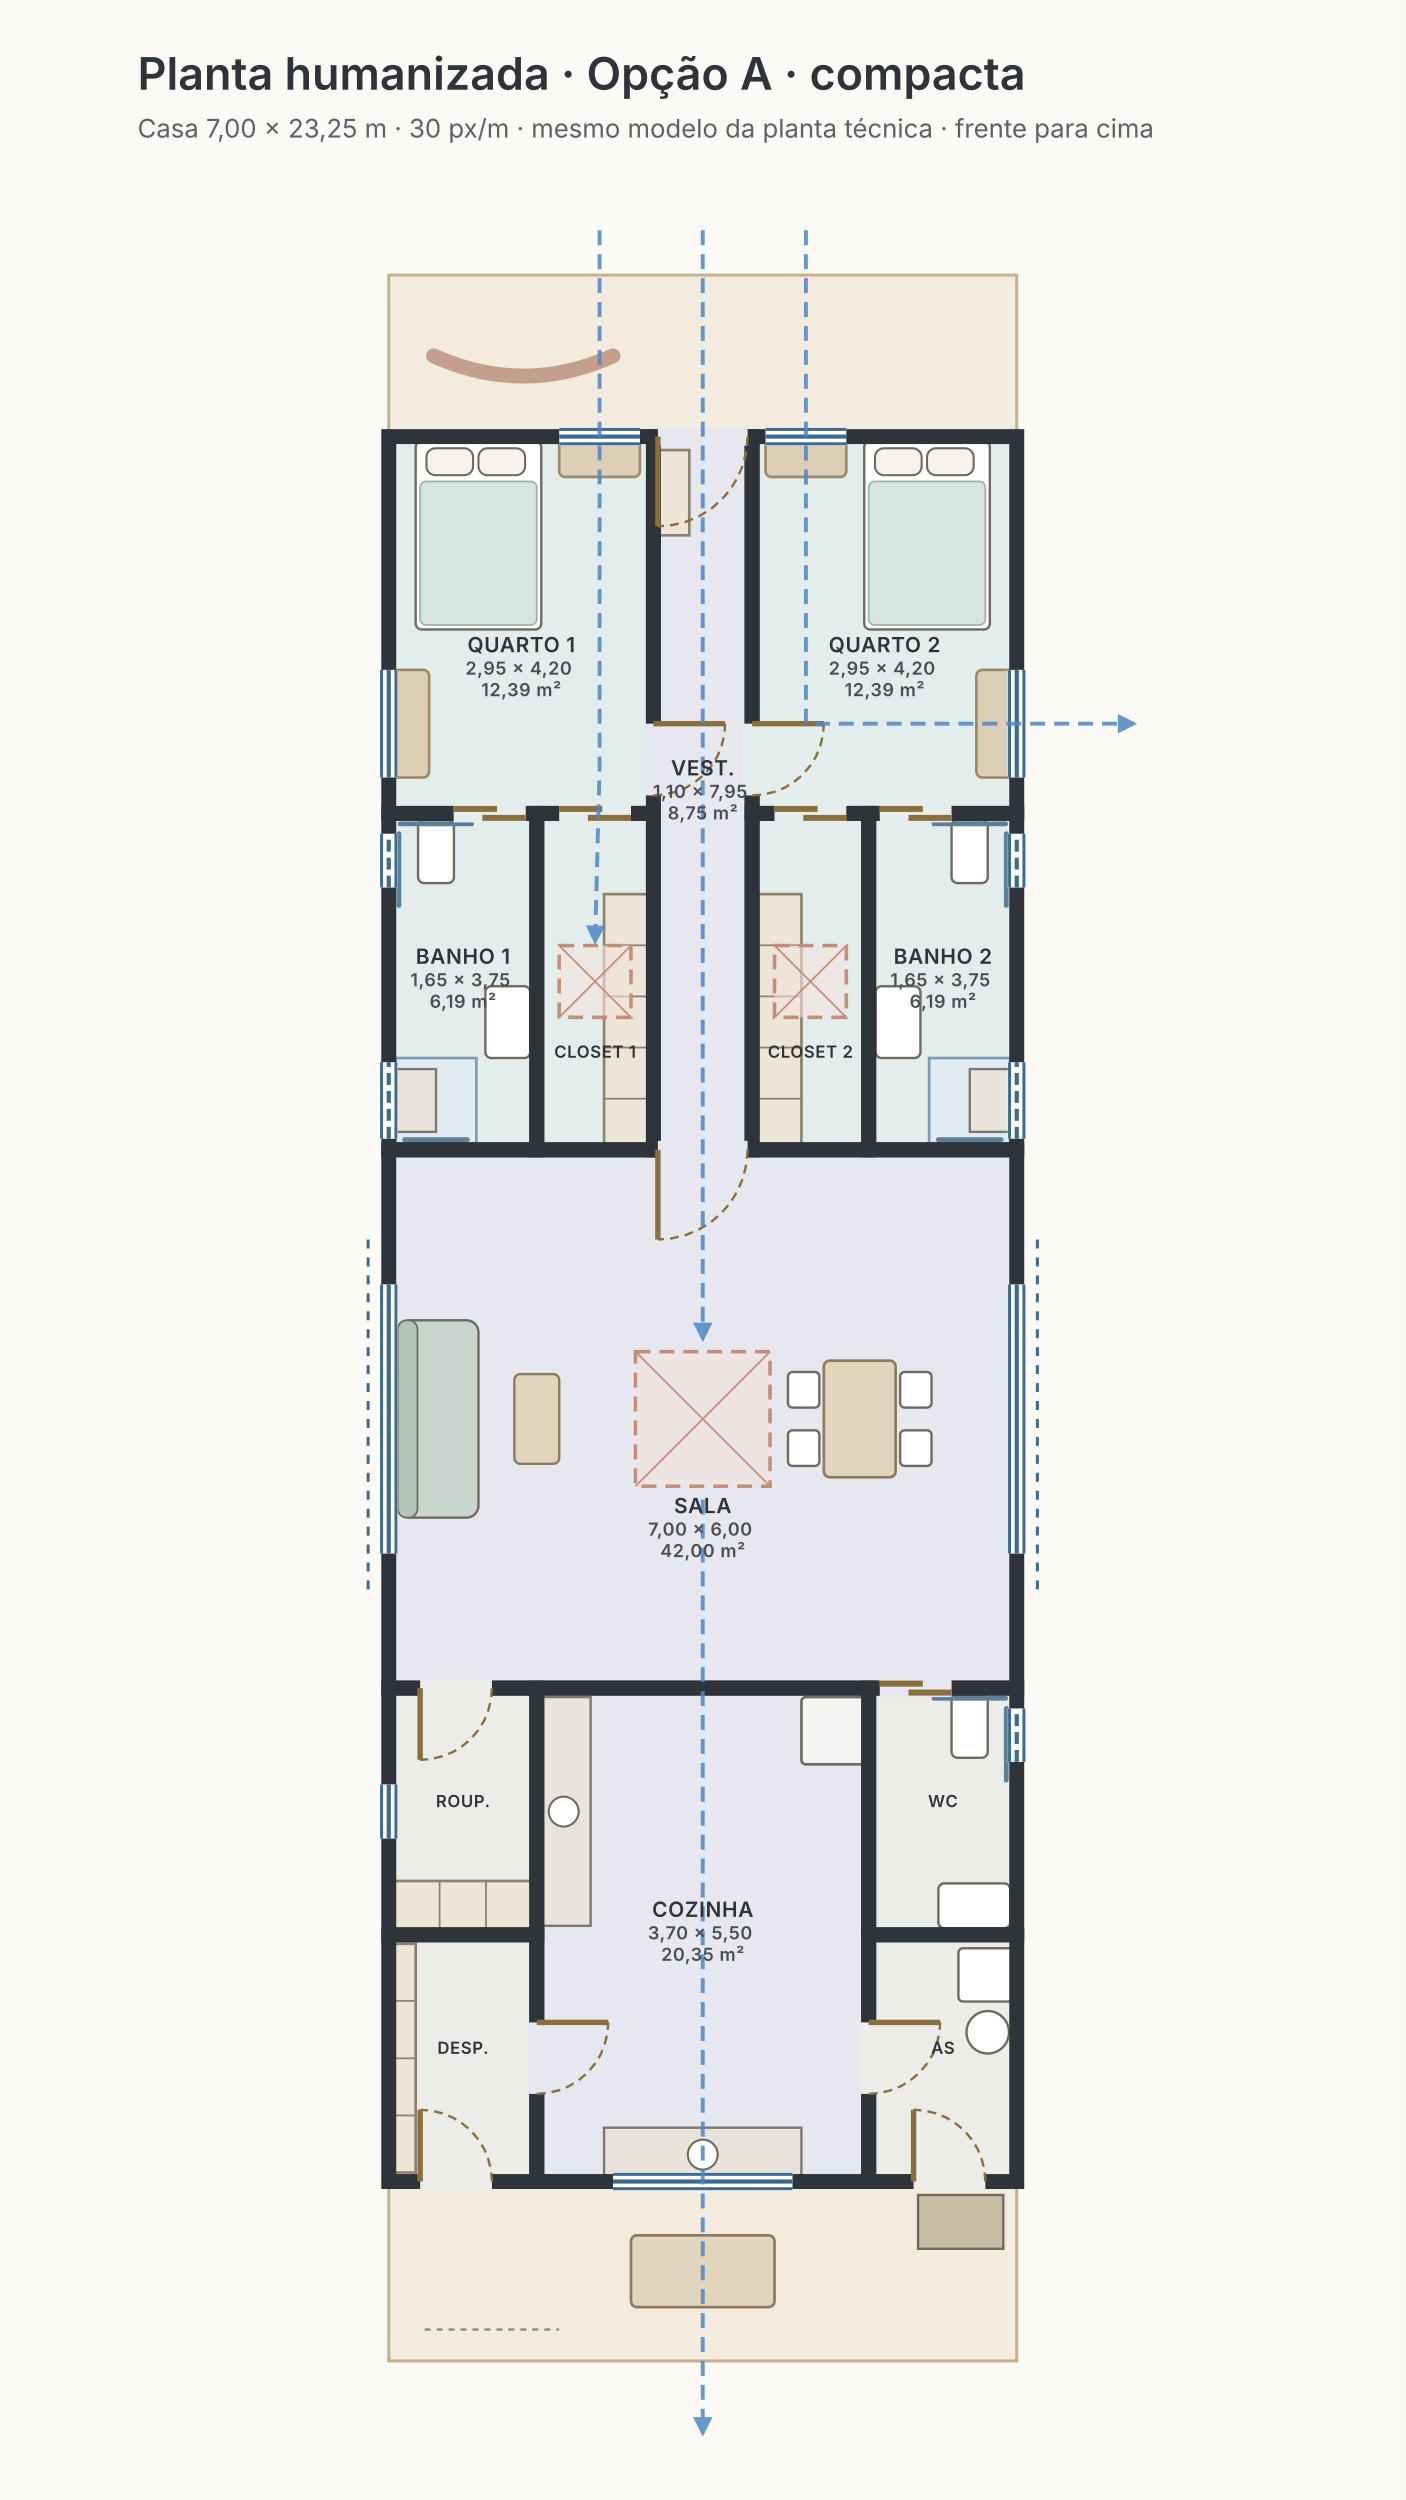
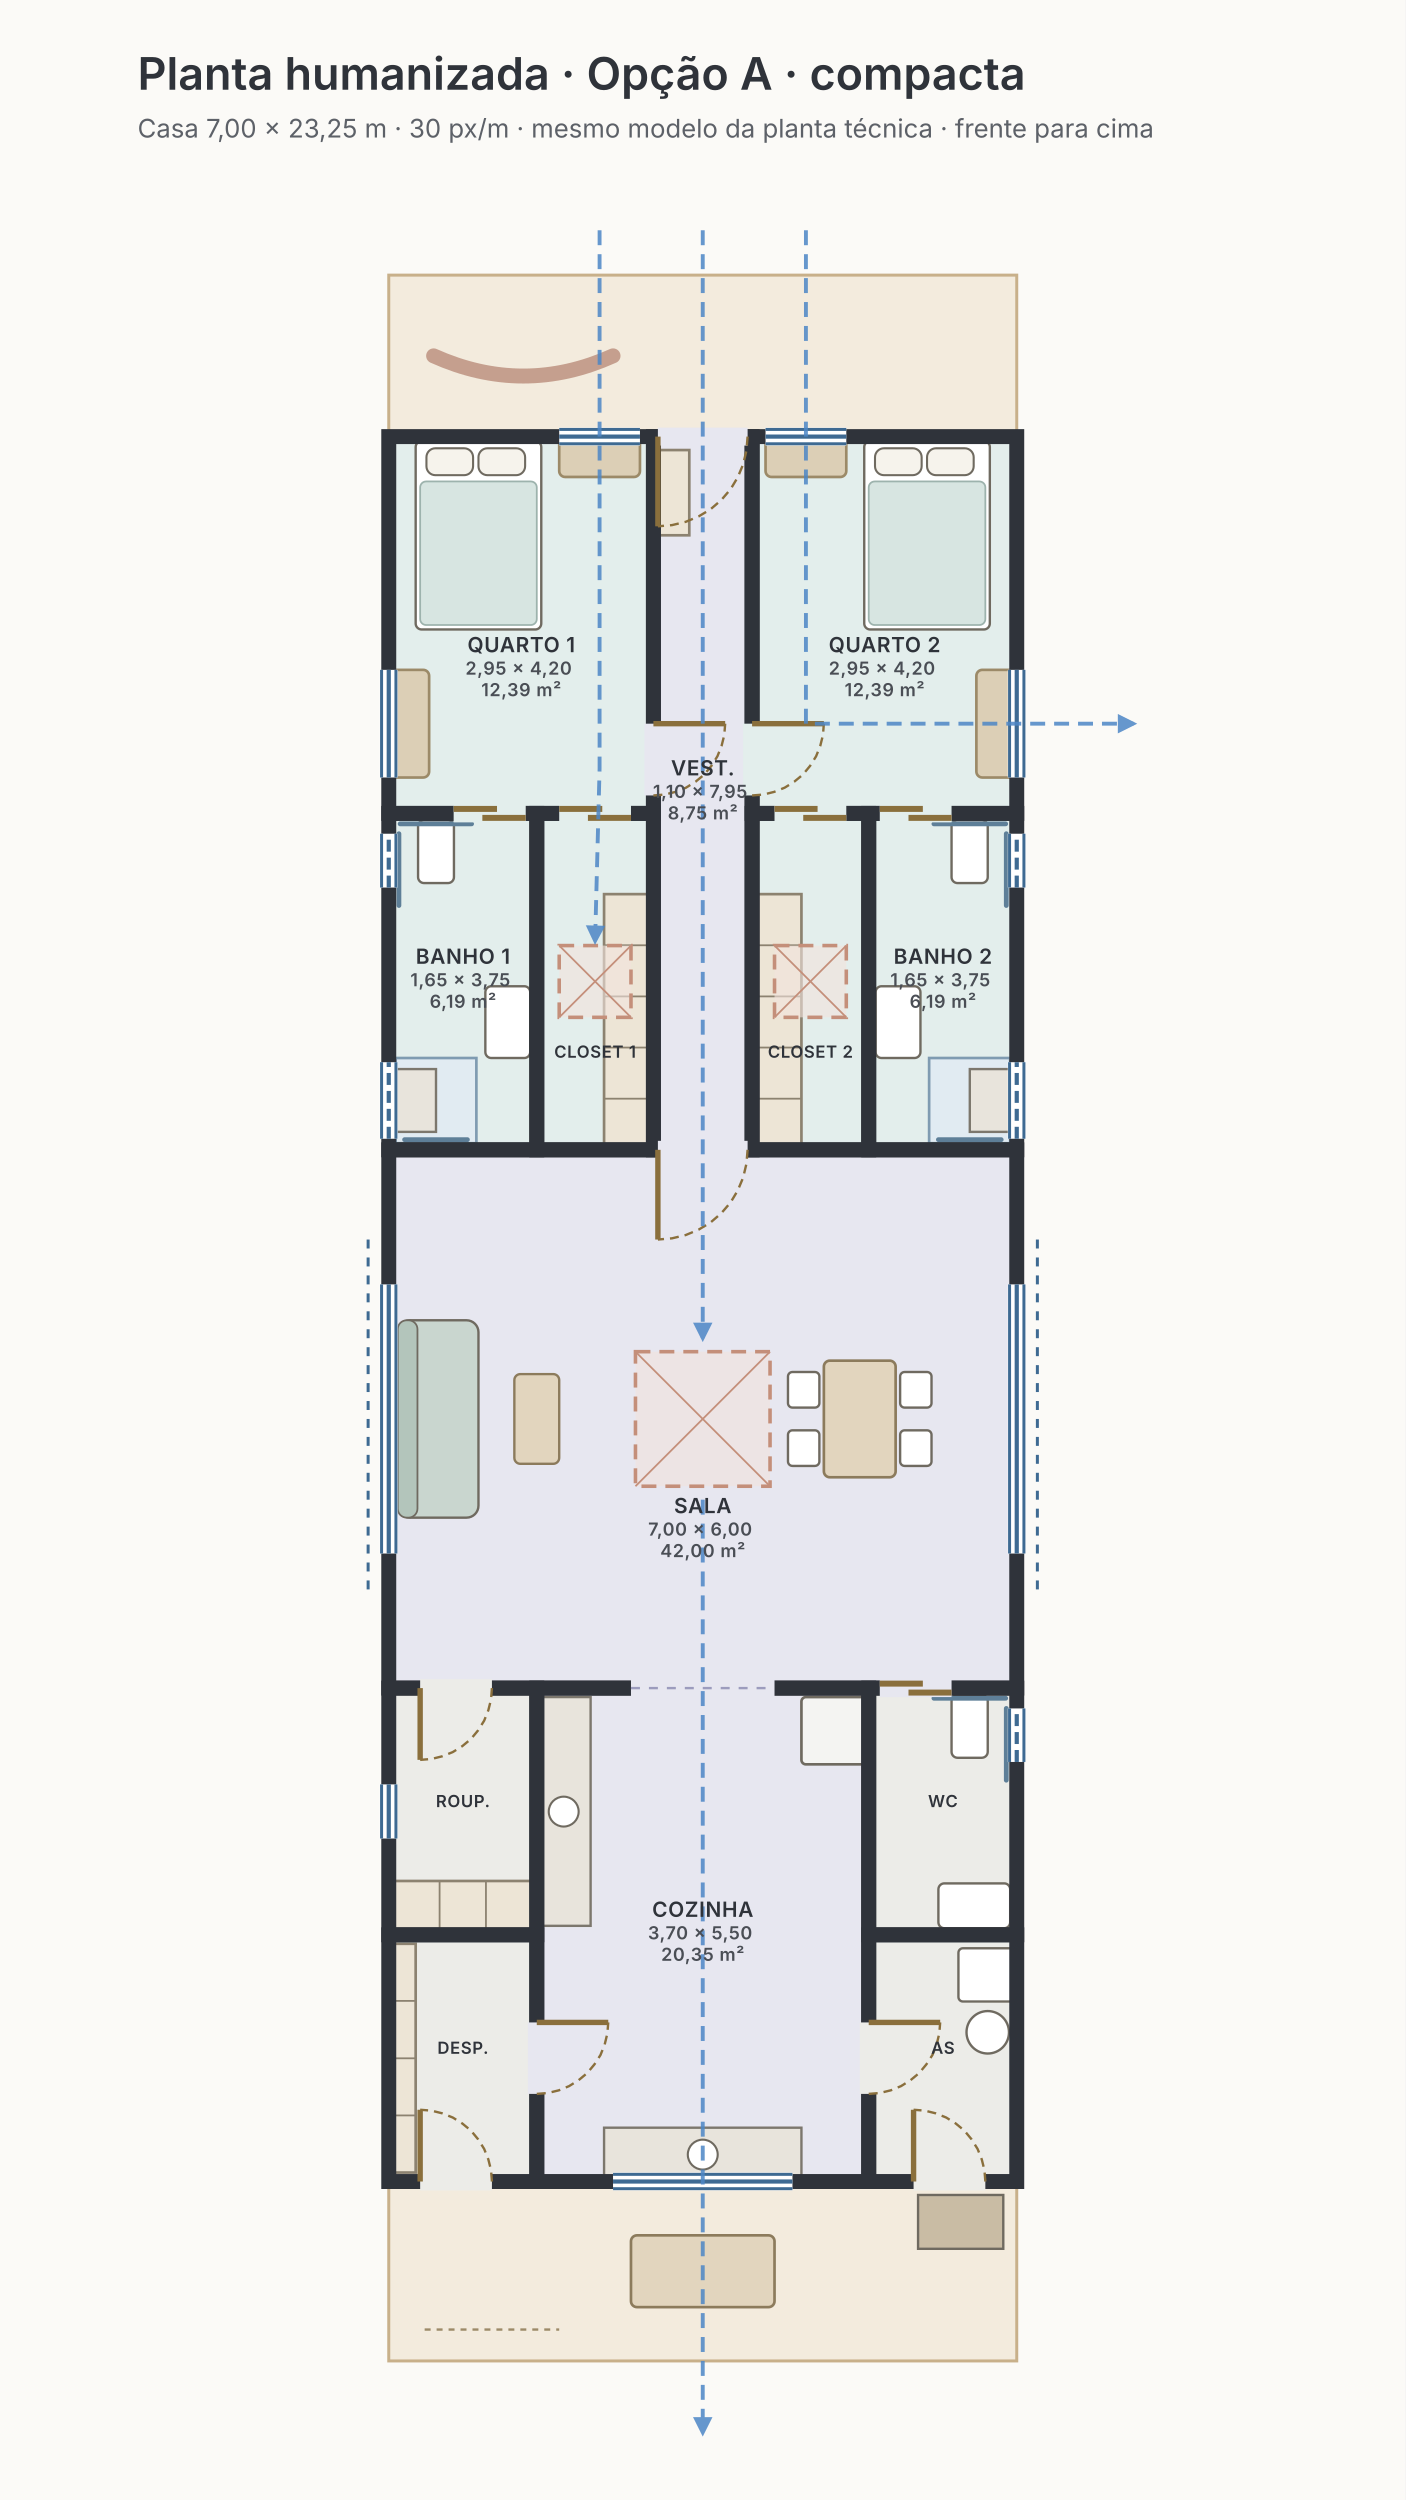
<svg xmlns="http://www.w3.org/2000/svg" viewBox="0 0 470 836" width="470" height="836" role="img" aria-label="Planta humanizada · Opção A · compacta">
  <style>.hz-t{font-family:"IBM Plex Sans","Inter","Segoe UI",Helvetica,Arial,sans-serif;fill:#2F333A}.hz-tt{font-size:15px;font-weight:600}.hz-st{font-size:8.6px;fill:#5d6168}.hz-rn{font-weight:600;text-anchor:middle;letter-spacing:.2px}.hz-rd{text-anchor:middle;fill:#4a4e55}</style>
  <rect width="470" height="836" fill="#FBFAF7" />
  <text class="hz-t hz-tt" x="46" y="30">Planta humanizada · Opção A · compacta</text>
  <text class="hz-t hz-st" x="46" y="46">Casa 7,00 × 23,25 m · 30 px/m · mesmo modelo da planta técnica · frente para cima</text>
  <g transform="translate(235.0,440.8) rotate(0) translate(-105.0,-348.8)">
    <defs>
      <marker id="hzSeta" viewBox="0 0 10 10" refX="8" refY="5" markerWidth="5" markerHeight="5" orient="auto-start-reverse">
        <path d="M0,0 L10,5 L0,10 Z" fill="#4C86C6" />
      </marker>
    </defs>
    <rect x="0" y="0" width="210.0" height="54.0" fill="#F3EBDD" stroke="#C8B08A" />
    <rect x="0" y="637.5" width="210.0" height="60.0" fill="#F3EBDD" stroke="#C8B08A" />
    <rect x="0" y="54" width="88.5" height="126.0" fill="#E3EEEC" stroke="#93B3AC" />
    <rect x="121.5" y="54" width="88.5" height="126.0" fill="#E3EEEC" stroke="#93B3AC" />
    <rect x="0" y="180" width="49.5" height="112.5" fill="#E3EEEC" stroke="#93B3AC" />
    <rect x="160.5" y="180" width="49.5" height="112.5" fill="#E3EEEC" stroke="#93B3AC" />
    <rect x="49.5" y="180" width="39.0" height="112.5" fill="#E3EEEC" stroke="#93B3AC" />
    <rect x="121.5" y="180" width="39.0" height="112.5" fill="#E3EEEC" stroke="#93B3AC" />
    <rect x="88.5" y="54" width="33.0" height="238.5" fill="#E7E7F0" stroke="#9C9CBD" />
    <rect x="0" y="292.5" width="210.0" height="180.0" fill="#E7E7F0" stroke="#9C9CBD" />
    <rect x="49.5" y="472.5" width="111.0" height="165.0" fill="#E7E7F0" stroke="#9C9CBD" />
    <rect x="0" y="472.5" width="49.5" height="82.5" fill="#ECECE8" stroke="#ABAB9F" />
    <rect x="0" y="555" width="49.5" height="82.5" fill="#ECECE8" stroke="#ABAB9F" />
    <rect x="160.5" y="472.5" width="49.5" height="82.5" fill="#ECECE8" stroke="#ABAB9F" />
    <rect x="160.5" y="555" width="49.5" height="82.5" fill="#ECECE8" stroke="#ABAB9F" />
    <rect x="9" y="55.5" width="42.0" height="63.0" rx="2" fill="#FFFFFF" stroke="#6F6A60" stroke-width="0.8" />
    <rect x="10.5" y="69" width="39.0" height="48.0" rx="2" fill="#D7E5E1" stroke="#9DB3AD" stroke-width="0.6" />
    <rect x="12.6" y="57.9" width="15.6" height="9.0" rx="3" fill="#F6F3EC" stroke="#6F6A60" stroke-width="0.7" />
    <rect x="30" y="57.9" width="15.6" height="9.0" rx="3" fill="#F6F3EC" stroke="#6F6A60" stroke-width="0.7" />
    <rect x="57" y="54" width="27.0" height="13.5" rx="2" fill="#DCCFB6" stroke="#9C8A68" stroke-width="0.9" />
    <rect x="0" y="132" width="13.5" height="36.0" rx="2" fill="#DCCFB6" stroke="#9C8A68" stroke-width="0.9" />
    <rect x="159" y="55.5" width="42.0" height="63.0" rx="2" fill="#FFFFFF" stroke="#6F6A60" stroke-width="0.8" />
    <rect x="160.5" y="69" width="39.0" height="48.0" rx="2" fill="#D7E5E1" stroke="#9DB3AD" stroke-width="0.6" />
    <rect x="162.6" y="57.9" width="15.6" height="9.0" rx="3" fill="#F6F3EC" stroke="#6F6A60" stroke-width="0.7" />
    <rect x="180" y="57.9" width="15.6" height="9.0" rx="3" fill="#F6F3EC" stroke="#6F6A60" stroke-width="0.7" />
    <rect x="126" y="54" width="27.0" height="13.5" rx="2" fill="#DCCFB6" stroke="#9C8A68" stroke-width="0.9" />
    <rect x="196.5" y="132" width="13.5" height="36.0" rx="2" fill="#DCCFB6" stroke="#9C8A68" stroke-width="0.9" />
    <rect x="2.3" y="261.8" width="27.0" height="28.5" fill="#E1EBF2" stroke="#7F9BB1" stroke-width="0.9" />
    <rect x="2.3" y="265.5" width="13.5" height="21.0" fill="#E8E4DC" stroke="#7C776D" stroke-width="0.8" />
    <line x1="5.3" y1="289.1" x2="26.3" y2="289.1" stroke="#5E7F98" stroke-width="1.6" stroke-linecap="round" />
    <rect x="9.8" y="182.3" width="12.0" height="21.0" rx="2" fill="#FFFFFF" stroke="#6F6A60" stroke-width="0.8" />
    <rect x="32.3" y="237.8" width="15.0" height="24.0" rx="2" fill="#FFFFFF" stroke="#6F6A60" stroke-width="0.8" />
    <line x1="3.4" y1="210.8" x2="3.4" y2="186.8" stroke="#5E7F98" stroke-width="1.6" stroke-linecap="round" />
    <line x1="3.8" y1="183.5" x2="27.7" y2="183.5" stroke="#5E7F98" stroke-width="1.6" stroke-linecap="round" />
    <rect x="180.7" y="261.8" width="27.1" height="28.5" fill="#E1EBF2" stroke="#7F9BB1" stroke-width="0.9" />
    <rect x="194.3" y="265.5" width="13.5" height="21.0" fill="#E8E4DC" stroke="#7C776D" stroke-width="0.8" />
    <line x1="204.8" y1="289.1" x2="183.8" y2="289.1" stroke="#5E7F98" stroke-width="1.6" stroke-linecap="round" />
    <rect x="188.2" y="182.3" width="12.1" height="21.0" rx="2" fill="#FFFFFF" stroke="#6F6A60" stroke-width="0.8" />
    <rect x="162.8" y="237.8" width="15.0" height="24.0" rx="2" fill="#FFFFFF" stroke="#6F6A60" stroke-width="0.8" />
    <line x1="206.5" y1="210.8" x2="206.5" y2="186.8" stroke="#5E7F98" stroke-width="1.6" stroke-linecap="round" />
    <line x1="206.3" y1="183.5" x2="182.3" y2="183.5" stroke="#5E7F98" stroke-width="1.6" stroke-linecap="round" />
    <rect x="72" y="207" width="16.5" height="85.5" fill="#EDE5D6" stroke="#8C8270" stroke-width="0.9" />
    <line x1="72" y1="224.1" x2="88.5" y2="224.1" stroke="#8C8270" stroke-width="0.6" />
    <line x1="72" y1="241.2" x2="88.5" y2="241.2" stroke="#8C8270" stroke-width="0.6" />
    <line x1="72" y1="258.3" x2="88.5" y2="258.3" stroke="#8C8270" stroke-width="0.6" />
    <line x1="72" y1="275.4" x2="88.5" y2="275.4" stroke="#8C8270" stroke-width="0.6" />
    <rect x="121.5" y="207" width="16.5" height="85.5" fill="#EDE5D6" stroke="#8C8270" stroke-width="0.9" />
    <line x1="121.5" y1="224.1" x2="138" y2="224.1" stroke="#8C8270" stroke-width="0.6" />
    <line x1="121.5" y1="241.2" x2="138" y2="241.2" stroke="#8C8270" stroke-width="0.6" />
    <line x1="121.5" y1="258.3" x2="138" y2="258.3" stroke="#8C8270" stroke-width="0.6" />
    <line x1="121.5" y1="275.4" x2="138" y2="275.4" stroke="#8C8270" stroke-width="0.6" />
    <rect x="3" y="349.5" width="27.0" height="66.0" rx="4" fill="#C9D6CF" stroke="#6F6A60" stroke-width="0.8" />
    <rect x="3" y="349.5" width="6.6" height="66.0" rx="3" fill="#B3C5BB" stroke="#6F6A60" stroke-width="0.6" />
    <rect x="42" y="367.5" width="15.0" height="30.0" rx="2" fill="#E2D5BE" stroke="#8C7B5C" stroke-width="0.8" />
    <rect x="145.5" y="363" width="24.0" height="39.0" rx="2" fill="#E2D5BE" stroke="#8C7B5C" stroke-width="0.9" />
    <rect x="133.5" y="366.8" width="10.5" height="11.9" rx="1.5" fill="#FFFFFF" stroke="#6F6A60" stroke-width="0.8" />
    <rect x="171" y="366.8" width="10.5" height="11.9" rx="1.5" fill="#FFFFFF" stroke="#6F6A60" stroke-width="0.8" />
    <rect x="133.5" y="386.3" width="10.5" height="11.9" rx="1.5" fill="#FFFFFF" stroke="#6F6A60" stroke-width="0.8" />
    <rect x="171" y="386.3" width="10.5" height="11.9" rx="1.5" fill="#FFFFFF" stroke="#6F6A60" stroke-width="0.8" />
    <rect x="49.5" y="475.5" width="18.0" height="76.5" fill="#E8E4DC" stroke="#7C776D" stroke-width="0.8" />
    <circle cx="58.5" cy="513.8" r="5.0" fill="#FFFFFF" stroke="#6F6A60" stroke-width="0.7" />
    <rect x="72" y="619.5" width="66.0" height="18.0" fill="#E8E4DC" stroke="#7C776D" stroke-width="0.8" />
    <circle cx="105" cy="628.5" r="5.0" fill="#FFFFFF" stroke="#6F6A60" stroke-width="0.7" />
    <rect x="138" y="475.5" width="22.5" height="22.5" rx="1.5" fill="#F4F4F2" stroke="#6F6A60" stroke-width="0.9" />
    <rect x="1.5" y="537" width="46.5" height="18.0" fill="#EDE5D6" stroke="#8C8270" stroke-width="0.9" />
    <line x1="17" y1="537" x2="17" y2="555" stroke="#8C8270" stroke-width="0.6" />
    <line x1="32.5" y1="537" x2="32.5" y2="555" stroke="#8C8270" stroke-width="0.6" />
    <rect x="0" y="558" width="9.0" height="76.5" fill="#EDE5D6" stroke="#8C8270" stroke-width="0.9" />
    <line x1="0" y1="577.1" x2="9" y2="577.1" stroke="#8C8270" stroke-width="0.6" />
    <line x1="0" y1="596.3" x2="9" y2="596.3" stroke="#8C8270" stroke-width="0.6" />
    <line x1="0" y1="615.4" x2="9" y2="615.4" stroke="#8C8270" stroke-width="0.6" />
    <rect x="188.2" y="474.8" width="12.1" height="21.0" rx="2" fill="#FFFFFF" stroke="#6F6A60" stroke-width="0.8" />
    <rect x="183.8" y="537.8" width="24.0" height="15.0" rx="2" fill="#FFFFFF" stroke="#6F6A60" stroke-width="0.8" />
    <line x1="206.5" y1="503.3" x2="206.5" y2="479.3" stroke="#5E7F98" stroke-width="1.6" stroke-linecap="round" />
    <line x1="206.3" y1="475.9" x2="182.3" y2="475.9" stroke="#5E7F98" stroke-width="1.6" stroke-linecap="round" />
    <rect x="190.5" y="559.5" width="19.5" height="17.8" rx="1.5" fill="#FFFFFF" stroke="#6F6A60" stroke-width="0.8" />
    <circle cx="200.3" cy="587.6" r="7.1" fill="#FFFFFF" stroke="#6F6A60" stroke-width="0.8" />
    <path d="M15,27 Q45,40.5 75,27" fill="none" stroke="#B98C7A" stroke-width="5" stroke-linecap="round" opacity=".8" />
    <rect x="81" y="655.5" width="48.0" height="24.0" rx="2" fill="#E2D5BE" stroke="#8C7B5C" stroke-width="0.9" />
    <rect x="177" y="642" width="28.5" height="18.0" fill="#C9BCA4" stroke="#6F6A60" stroke-width="0.8" />
    <line x1="12" y1="687" x2="57" y2="687" stroke="#9C8A68" stroke-width="0.8" stroke-dasharray="2 2" />
    <rect x="90" y="58.5" width="10.5" height="28.5" fill="#EDE5D6" stroke="#8C8270" stroke-width="0.9" />
    <rect x="82.5" y="360" width="45.0" height="45.0" fill="#F2E3DC" fill-opacity=".6" stroke="#C48F7A" stroke-width="1.2" stroke-dasharray="5 3" />
    <line x1="82.5" y1="360" x2="127.5" y2="405" stroke="#C48F7A" stroke-width="0.6" />
    <line x1="127.5" y1="360" x2="82.5" y2="405" stroke="#C48F7A" stroke-width="0.6" />
    <rect x="57" y="224.2" width="24.0" height="24.0" fill="#F2E3DC" fill-opacity=".6" stroke="#C48F7A" stroke-width="1.2" stroke-dasharray="5 3" />
    <line x1="57" y1="224.2" x2="81" y2="248.2" stroke="#C48F7A" stroke-width="0.6" />
    <line x1="81" y1="224.2" x2="57" y2="248.2" stroke="#C48F7A" stroke-width="0.6" />
    <rect x="129" y="224.2" width="24.0" height="24.0" fill="#F2E3DC" fill-opacity=".6" stroke="#C48F7A" stroke-width="1.2" stroke-dasharray="5 3" />
    <line x1="129" y1="224.2" x2="153" y2="248.2" stroke="#C48F7A" stroke-width="0.6" />
    <line x1="153" y1="224.2" x2="129" y2="248.2" stroke="#C48F7A" stroke-width="0.6" />
    <rect x="0" y="54" width="88.5" height="126.0" fill="none" stroke="#2F333A" stroke-width="5" />
    <rect x="121.5" y="54" width="88.5" height="126.0" fill="none" stroke="#2F333A" stroke-width="5" />
    <rect x="0" y="180" width="49.5" height="112.5" fill="none" stroke="#2F333A" stroke-width="5" />
    <rect x="160.5" y="180" width="49.5" height="112.5" fill="none" stroke="#2F333A" stroke-width="5" />
    <rect x="49.5" y="180" width="39.0" height="112.5" fill="none" stroke="#2F333A" stroke-width="5" />
    <rect x="121.5" y="180" width="39.0" height="112.5" fill="none" stroke="#2F333A" stroke-width="5" />
    <rect x="88.5" y="54" width="33.0" height="238.5" fill="none" stroke="#2F333A" stroke-width="5" />
    <rect x="0" y="292.5" width="210.0" height="180.0" fill="none" stroke="#2F333A" stroke-width="5" />
    <rect x="49.5" y="472.5" width="111.0" height="165.0" fill="none" stroke="#2F333A" stroke-width="5" />
    <rect x="0" y="472.5" width="49.5" height="82.5" fill="none" stroke="#2F333A" stroke-width="5" />
    <rect x="0" y="555" width="49.5" height="82.5" fill="none" stroke="#2F333A" stroke-width="5" />
    <rect x="160.5" y="472.5" width="49.5" height="82.5" fill="none" stroke="#2F333A" stroke-width="5" />
    <rect x="160.5" y="555" width="49.5" height="82.5" fill="none" stroke="#2F333A" stroke-width="5" />
    <rect x="-3" y="186.8" width="6.0" height="18.0" fill="#FFFFFF" />
    <line x1="-2.4" y1="204.8" x2="-2.4" y2="186.8" stroke="#3E6A92" stroke-width="1" />
    <line x1="2.4" y1="204.8" x2="2.4" y2="186.8" stroke="#3E6A92" stroke-width="1" />
    <line x1="0" y1="204.8" x2="0" y2="186.8" stroke="#3E6A92" stroke-width="1.4" stroke-dasharray="4 2" />
    <rect x="-3" y="263.2" width="6.0" height="25.6" fill="#FFFFFF" />
    <line x1="-2.4" y1="288.8" x2="-2.4" y2="263.2" stroke="#3E6A92" stroke-width="1" />
    <line x1="2.4" y1="288.8" x2="2.4" y2="263.2" stroke="#3E6A92" stroke-width="1" />
    <line x1="0" y1="288.8" x2="0" y2="263.2" stroke="#3E6A92" stroke-width="1.4" stroke-dasharray="4 2" />
    <rect x="207" y="186.8" width="6.0" height="18.0" fill="#FFFFFF" />
    <line x1="207.6" y1="204.8" x2="207.6" y2="186.8" stroke="#3E6A92" stroke-width="1" />
    <line x1="212.4" y1="204.8" x2="212.4" y2="186.8" stroke="#3E6A92" stroke-width="1" />
    <line x1="210" y1="204.8" x2="210" y2="186.8" stroke="#3E6A92" stroke-width="1.4" stroke-dasharray="4 2" />
    <rect x="207" y="263.2" width="6.0" height="25.6" fill="#FFFFFF" />
    <line x1="207.6" y1="288.8" x2="207.6" y2="263.2" stroke="#3E6A92" stroke-width="1" />
    <line x1="212.4" y1="288.8" x2="212.4" y2="263.2" stroke="#3E6A92" stroke-width="1" />
    <line x1="210" y1="288.8" x2="210" y2="263.2" stroke="#3E6A92" stroke-width="1.4" stroke-dasharray="4 2" />
    <rect x="207" y="479.3" width="6.0" height="17.9" fill="#FFFFFF" />
    <line x1="207.6" y1="497.2" x2="207.6" y2="479.3" stroke="#3E6A92" stroke-width="1" />
    <line x1="212.4" y1="497.2" x2="212.4" y2="479.3" stroke="#3E6A92" stroke-width="1" />
    <line x1="210" y1="497.2" x2="210" y2="479.3" stroke="#3E6A92" stroke-width="1.4" stroke-dasharray="4 2" />
    <rect x="57" y="51" width="27.0" height="6.0" fill="#FFFFFF" />
    <line x1="57" y1="51.6" x2="84" y2="51.6" stroke="#3E6A92" stroke-width="1" />
    <line x1="57" y1="56.4" x2="84" y2="56.4" stroke="#3E6A92" stroke-width="1" />
    <line x1="57" y1="54" x2="84" y2="54" stroke="#3E6A92" stroke-width="1.4" />
    <rect x="126" y="51" width="27.0" height="6.0" fill="#FFFFFF" />
    <line x1="126" y1="51.6" x2="153" y2="51.6" stroke="#3E6A92" stroke-width="1" />
    <line x1="126" y1="56.4" x2="153" y2="56.4" stroke="#3E6A92" stroke-width="1" />
    <line x1="126" y1="54" x2="153" y2="54" stroke="#3E6A92" stroke-width="1.4" />
    <rect x="-3" y="132" width="6.0" height="36.0" fill="#FFFFFF" />
    <line x1="-2.4" y1="132" x2="-2.4" y2="168" stroke="#3E6A92" stroke-width="1" />
    <line x1="2.4" y1="132" x2="2.4" y2="168" stroke="#3E6A92" stroke-width="1" />
    <line x1="0" y1="132" x2="0" y2="168" stroke="#3E6A92" stroke-width="1.4" />
    <rect x="207" y="132" width="6.0" height="36.0" fill="#FFFFFF" />
    <line x1="207.6" y1="132" x2="207.6" y2="168" stroke="#3E6A92" stroke-width="1" />
    <line x1="212.4" y1="132" x2="212.4" y2="168" stroke="#3E6A92" stroke-width="1" />
    <line x1="210" y1="132" x2="210" y2="168" stroke="#3E6A92" stroke-width="1.4" />
    <rect x="-3" y="337.5" width="6.0" height="90.0" fill="#FFFFFF" />
    <line x1="-2.4" y1="337.5" x2="-2.4" y2="427.5" stroke="#3E6A92" stroke-width="1" />
    <line x1="2.4" y1="337.5" x2="2.4" y2="427.5" stroke="#3E6A92" stroke-width="1" />
    <line x1="0" y1="337.5" x2="0" y2="427.5" stroke="#3E6A92" stroke-width="1.4" />
    <rect x="207" y="337.5" width="6.0" height="90.0" fill="#FFFFFF" />
    <line x1="207.6" y1="337.5" x2="207.6" y2="427.5" stroke="#3E6A92" stroke-width="1" />
    <line x1="212.4" y1="337.5" x2="212.4" y2="427.5" stroke="#3E6A92" stroke-width="1" />
    <line x1="210" y1="337.5" x2="210" y2="427.5" stroke="#3E6A92" stroke-width="1.4" />
    <rect x="75" y="634.5" width="60.0" height="6.0" fill="#FFFFFF" />
    <line x1="75" y1="635.1" x2="135" y2="635.1" stroke="#3E6A92" stroke-width="1" />
    <line x1="75" y1="639.9" x2="135" y2="639.9" stroke="#3E6A92" stroke-width="1" />
    <line x1="75" y1="637.5" x2="135" y2="637.5" stroke="#3E6A92" stroke-width="1.4" />
    <rect x="-3" y="504.7" width="6.0" height="18.1" fill="#FFFFFF" />
    <line x1="-2.4" y1="504.7" x2="-2.4" y2="522.8" stroke="#3E6A92" stroke-width="1" />
    <line x1="2.4" y1="504.7" x2="2.4" y2="522.8" stroke="#3E6A92" stroke-width="1" />
    <line x1="0" y1="504.7" x2="0" y2="522.8" stroke="#3E6A92" stroke-width="1.4" />
    <line x1="-6.9" y1="322.5" x2="-6.9" y2="442.5" stroke="#3E6A92" stroke-width="1" stroke-dasharray="3 3" />
    <line x1="216.9" y1="322.5" x2="216.9" y2="442.5" stroke="#3E6A92" stroke-width="1" stroke-dasharray="3 3" />
    <rect x="21.7" y="177" width="24.1" height="6.0" fill="#E3EEEC" />
    <line x1="21.7" y1="178.5" x2="36.2" y2="178.5" stroke="#8a6f3c" stroke-width="2" />
    <line x1="31.3" y1="181.5" x2="45.8" y2="181.5" stroke="#8a6f3c" stroke-width="2" />
    <rect x="164.2" y="177" width="24.0" height="6.0" fill="#E3EEEC" />
    <line x1="164.2" y1="178.5" x2="178.6" y2="178.5" stroke="#8a6f3c" stroke-width="2" />
    <line x1="173.8" y1="181.5" x2="188.2" y2="181.5" stroke="#8a6f3c" stroke-width="2" />
    <rect x="164.2" y="469.5" width="24.0" height="6.0" fill="#E7E7F0" />
    <line x1="164.2" y1="471" x2="178.6" y2="471" stroke="#8a6f3c" stroke-width="2" />
    <line x1="173.8" y1="474" x2="188.2" y2="474" stroke="#8a6f3c" stroke-width="2" />
    <rect x="90" y="51" width="30.0" height="6.0" fill="#E7E7F0" />
    <line x1="90" y1="54" x2="90" y2="84" stroke="#8a6f3c" stroke-width="1.8" />
    <polyline points="120,54 119.6,58.7 118.5,63.3 116.7,67.6 114.3,71.6 111.2,75.2 107.6,78.3 103.6,80.7 99.3,82.5 94.7,83.6 90,84" fill="none" stroke="#8a6f3c" stroke-width="0.8" stroke-dasharray="3 2" />
    <rect x="85.5" y="150" width="6.0" height="24.0" fill="#E7E7F0" />
    <line x1="88.5" y1="150" x2="112.5" y2="150" stroke="#8a6f3c" stroke-width="1.8" />
    <polyline points="88.5,174 92.3,173.7 95.9,172.8 99.4,171.4 102.6,169.4 105.5,167 107.9,164.1 109.9,160.9 111.3,157.4 112.2,153.8 112.5,150" fill="none" stroke="#8a6f3c" stroke-width="0.8" stroke-dasharray="3 2" />
    <rect x="118.5" y="150" width="6.0" height="24.0" fill="#E3EEEC" />
    <line x1="121.5" y1="150" x2="145.5" y2="150" stroke="#8a6f3c" stroke-width="1.8" />
    <polyline points="121.5,174 125.3,173.7 128.9,172.8 132.4,171.4 135.6,169.4 138.5,167 140.9,164.1 142.9,160.9 144.3,157.4 145.2,153.8 145.5,150" fill="none" stroke="#8a6f3c" stroke-width="0.8" stroke-dasharray="3 2" />
    <rect x="57" y="177" width="24.0" height="6.0" fill="#E3EEEC" />
    <line x1="57" y1="178.5" x2="71.4" y2="178.5" stroke="#8a6f3c" stroke-width="2" />
    <line x1="66.6" y1="181.5" x2="81" y2="181.5" stroke="#8a6f3c" stroke-width="2" />
    <rect x="129" y="177" width="24.0" height="6.0" fill="#E3EEEC" />
    <line x1="129" y1="178.5" x2="143.4" y2="178.5" stroke="#8a6f3c" stroke-width="2" />
    <line x1="138.6" y1="181.5" x2="153" y2="181.5" stroke="#8a6f3c" stroke-width="2" />
    <rect x="90" y="289.5" width="30.0" height="6.0" fill="#E7E7F0" />
    <line x1="90" y1="292.5" x2="90" y2="322.5" stroke="#8a6f3c" stroke-width="1.8" />
    <polyline points="120,292.5 119.6,297.2 118.5,301.8 116.7,306.1 114.3,310.1 111.2,313.7 107.6,316.8 103.6,319.2 99.3,321 94.7,322.1 90,322.5" fill="none" stroke="#8a6f3c" stroke-width="0.8" stroke-dasharray="3 2" />
    <rect x="10.5" y="469.5" width="24.0" height="6.0" fill="#ECECE8" />
    <line x1="10.5" y1="472.5" x2="10.5" y2="496.5" stroke="#8a6f3c" stroke-width="1.8" />
    <polyline points="34.5,472.5 34.2,476.3 33.3,479.9 31.9,483.4 29.9,486.6 27.5,489.5 24.6,491.9 21.4,493.9 17.9,495.3 14.3,496.2 10.5,496.5" fill="none" stroke="#8a6f3c" stroke-width="0.8" stroke-dasharray="3 2" />
    <rect x="46.5" y="584.3" width="6.0" height="23.9" fill="#E7E7F0" />
    <line x1="49.5" y1="584.3" x2="73.4" y2="584.3" stroke="#8a6f3c" stroke-width="1.8" />
    <polyline points="49.5,608.2 53.2,607.9 56.9,607 60.3,605.6 63.5,603.6 66.4,601.2 68.8,598.3 70.8,595.2 72.2,591.7 73.1,588 73.4,584.3" fill="none" stroke="#8a6f3c" stroke-width="0.8" stroke-dasharray="3 2" />
    <rect x="157.5" y="584.3" width="6.0" height="23.9" fill="#ECECE8" />
    <line x1="160.5" y1="584.3" x2="184.4" y2="584.3" stroke="#8a6f3c" stroke-width="1.8" />
    <polyline points="160.5,608.2 164.2,607.9 167.9,607 171.3,605.6 174.5,603.6 177.4,601.2 179.8,598.3 181.8,595.2 183.2,591.7 184.1,588 184.4,584.3" fill="none" stroke="#8a6f3c" stroke-width="0.8" stroke-dasharray="3 2" />
    <rect x="10.5" y="634.5" width="24.0" height="6.0" fill="#ECECE8" />
    <line x1="10.5" y1="637.5" x2="10.5" y2="613.5" stroke="#8a6f3c" stroke-width="1.8" />
    <polyline points="34.5,637.5 34.2,633.7 33.3,630.1 31.9,626.6 29.9,623.4 27.5,620.5 24.6,618.1 21.4,616.1 17.9,614.7 14.3,613.8 10.5,613.5" fill="none" stroke="#8a6f3c" stroke-width="0.8" stroke-dasharray="3 2" />
    <rect x="175.5" y="634.5" width="24.0" height="6.0" fill="#ECECE8" />
    <line x1="175.5" y1="637.5" x2="175.5" y2="613.5" stroke="#8a6f3c" stroke-width="1.8" />
    <polyline points="199.5,637.5 199.2,633.7 198.3,630.1 196.9,626.6 194.9,623.4 192.5,620.5 189.6,618.1 186.4,616.1 182.9,614.7 179.3,613.8 175.5,613.5" fill="none" stroke="#8a6f3c" stroke-width="0.8" stroke-dasharray="3 2" />
+     <rect x="81" y="469.5" width="48.0" height="6.0" fill="#E7E7F0" />
+     <line x1="81" y1="472.5" x2="129" y2="472.5" stroke="#9C9CBD" stroke-width="0.8" stroke-dasharray="3 3" />
    <polyline points="105,-15 105,355.5" fill="none" stroke="#4C86C6" stroke-width="1.3" stroke-dasharray="5 3" opacity=".85" marker-end="url(#hzSeta)" />
    <polyline points="105,409.5 105,721.5" fill="none" stroke="#4C86C6" stroke-width="1.3" stroke-dasharray="5 3" opacity=".85" marker-end="url(#hzSeta)" />
    <polyline points="70.5,-15 70.5,165 69,222.7" fill="none" stroke="#4C86C6" stroke-width="1.3" stroke-dasharray="5 3" opacity=".85" marker-end="url(#hzSeta)" />
    <polyline points="139.5,-15 139.5,150 249,150" fill="none" stroke="#4C86C6" stroke-width="1.3" stroke-dasharray="5 3" opacity=".85" marker-end="url(#hzSeta)" />
    <text class="hz-t hz-rn" x="44.3" y="126.1" font-size="7">QUARTO 1<tspan class="hz-rd" x="44.3" dy="1.25em" font-size="6">2,95 × 4,20</tspan>
      <tspan class="hz-rd" x="44.3" dy="1.2em" font-size="6">12,39 m²</tspan>
    </text>
    <text class="hz-t hz-rn" x="165.8" y="126.1" font-size="7">QUARTO 2<tspan class="hz-rd" x="165.8" dy="1.25em" font-size="6">2,95 × 4,20</tspan>
      <tspan class="hz-rd" x="165.8" dy="1.2em" font-size="6">12,39 m²</tspan>
    </text>
    <text class="hz-t hz-rn" x="24.8" y="230.3" font-size="7">BANHO 1<tspan class="hz-rd" x="24.8" dy="1.25em" font-size="6">1,65 × 3,75</tspan>
      <tspan class="hz-rd" x="24.8" dy="1.2em" font-size="6">6,19 m²</tspan>
    </text>
    <text class="hz-t hz-rn" x="185.3" y="230.3" font-size="7">BANHO 2<tspan class="hz-rd" x="185.3" dy="1.25em" font-size="6">1,65 × 3,75</tspan>
      <tspan class="hz-rd" x="185.3" dy="1.2em" font-size="6">6,19 m²</tspan>
    </text>
    <text class="hz-t hz-rn" x="69" y="261.7" font-size="5.6">CLOSET 1</text>
    <text class="hz-t hz-rn" x="141" y="261.7" font-size="5.6">CLOSET 2</text>
    <text class="hz-t hz-rn" x="105" y="167.3" font-size="7">VEST.<tspan class="hz-rd" x="105" dy="1.25em" font-size="6">1,10 × 7,95</tspan>
      <tspan class="hz-rd" x="105" dy="1.2em" font-size="6">8,75 m²</tspan>
    </text>
    <text class="hz-t hz-rn" x="105" y="414" font-size="7">SALA<tspan class="hz-rd" x="105" dy="1.25em" font-size="6">7,00 × 6,00</tspan>
      <tspan class="hz-rd" x="105" dy="1.2em" font-size="6">42,00 m²</tspan>
    </text>
    <text class="hz-t hz-rn" x="105" y="549" font-size="7">COZINHA<tspan class="hz-rd" x="105" dy="1.25em" font-size="6">3,70 × 5,50</tspan>
      <tspan class="hz-rd" x="105" dy="1.2em" font-size="6">20,35 m²</tspan>
    </text>
    <text class="hz-t hz-rn" x="24.8" y="512.3" font-size="5.6">ROUP.</text>
    <text class="hz-t hz-rn" x="24.8" y="594.8" font-size="5.6">DESP.</text>
    <text class="hz-t hz-rn" x="185.3" y="512.3" font-size="5.6">WC</text>
    <text class="hz-t hz-rn" x="185.3" y="594.8" font-size="5.6">AS</text>
  </g>
</svg>
